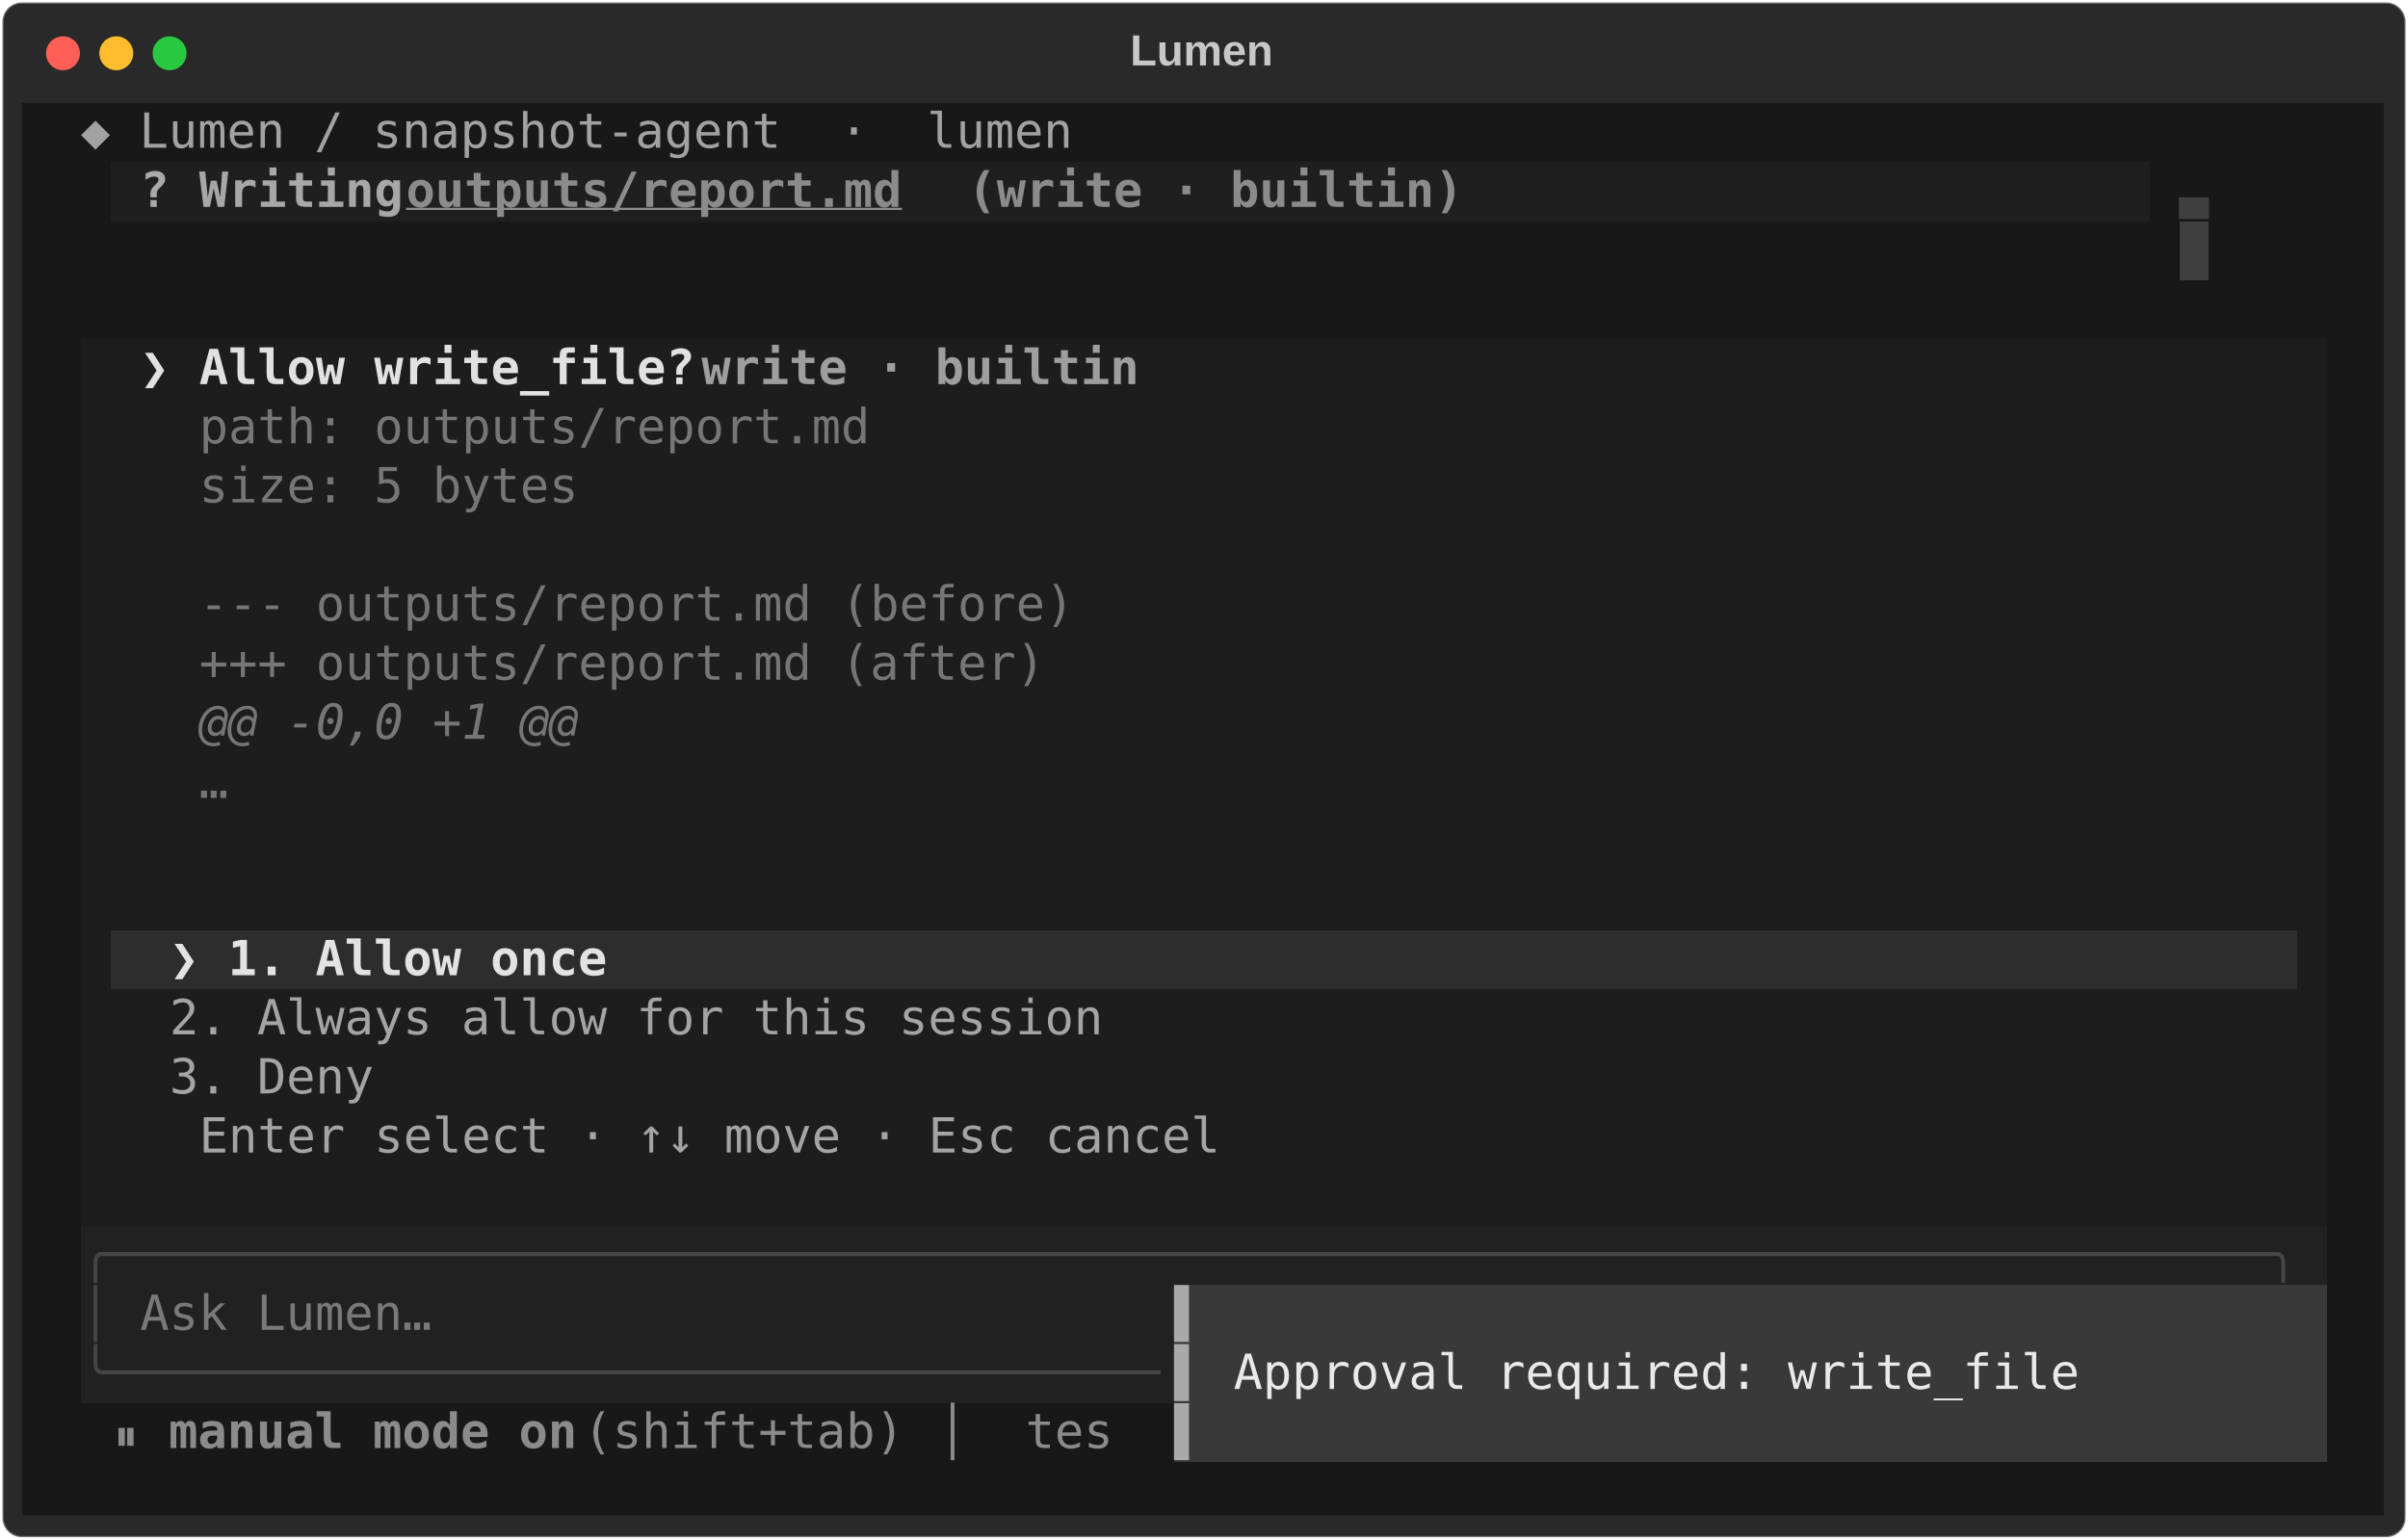
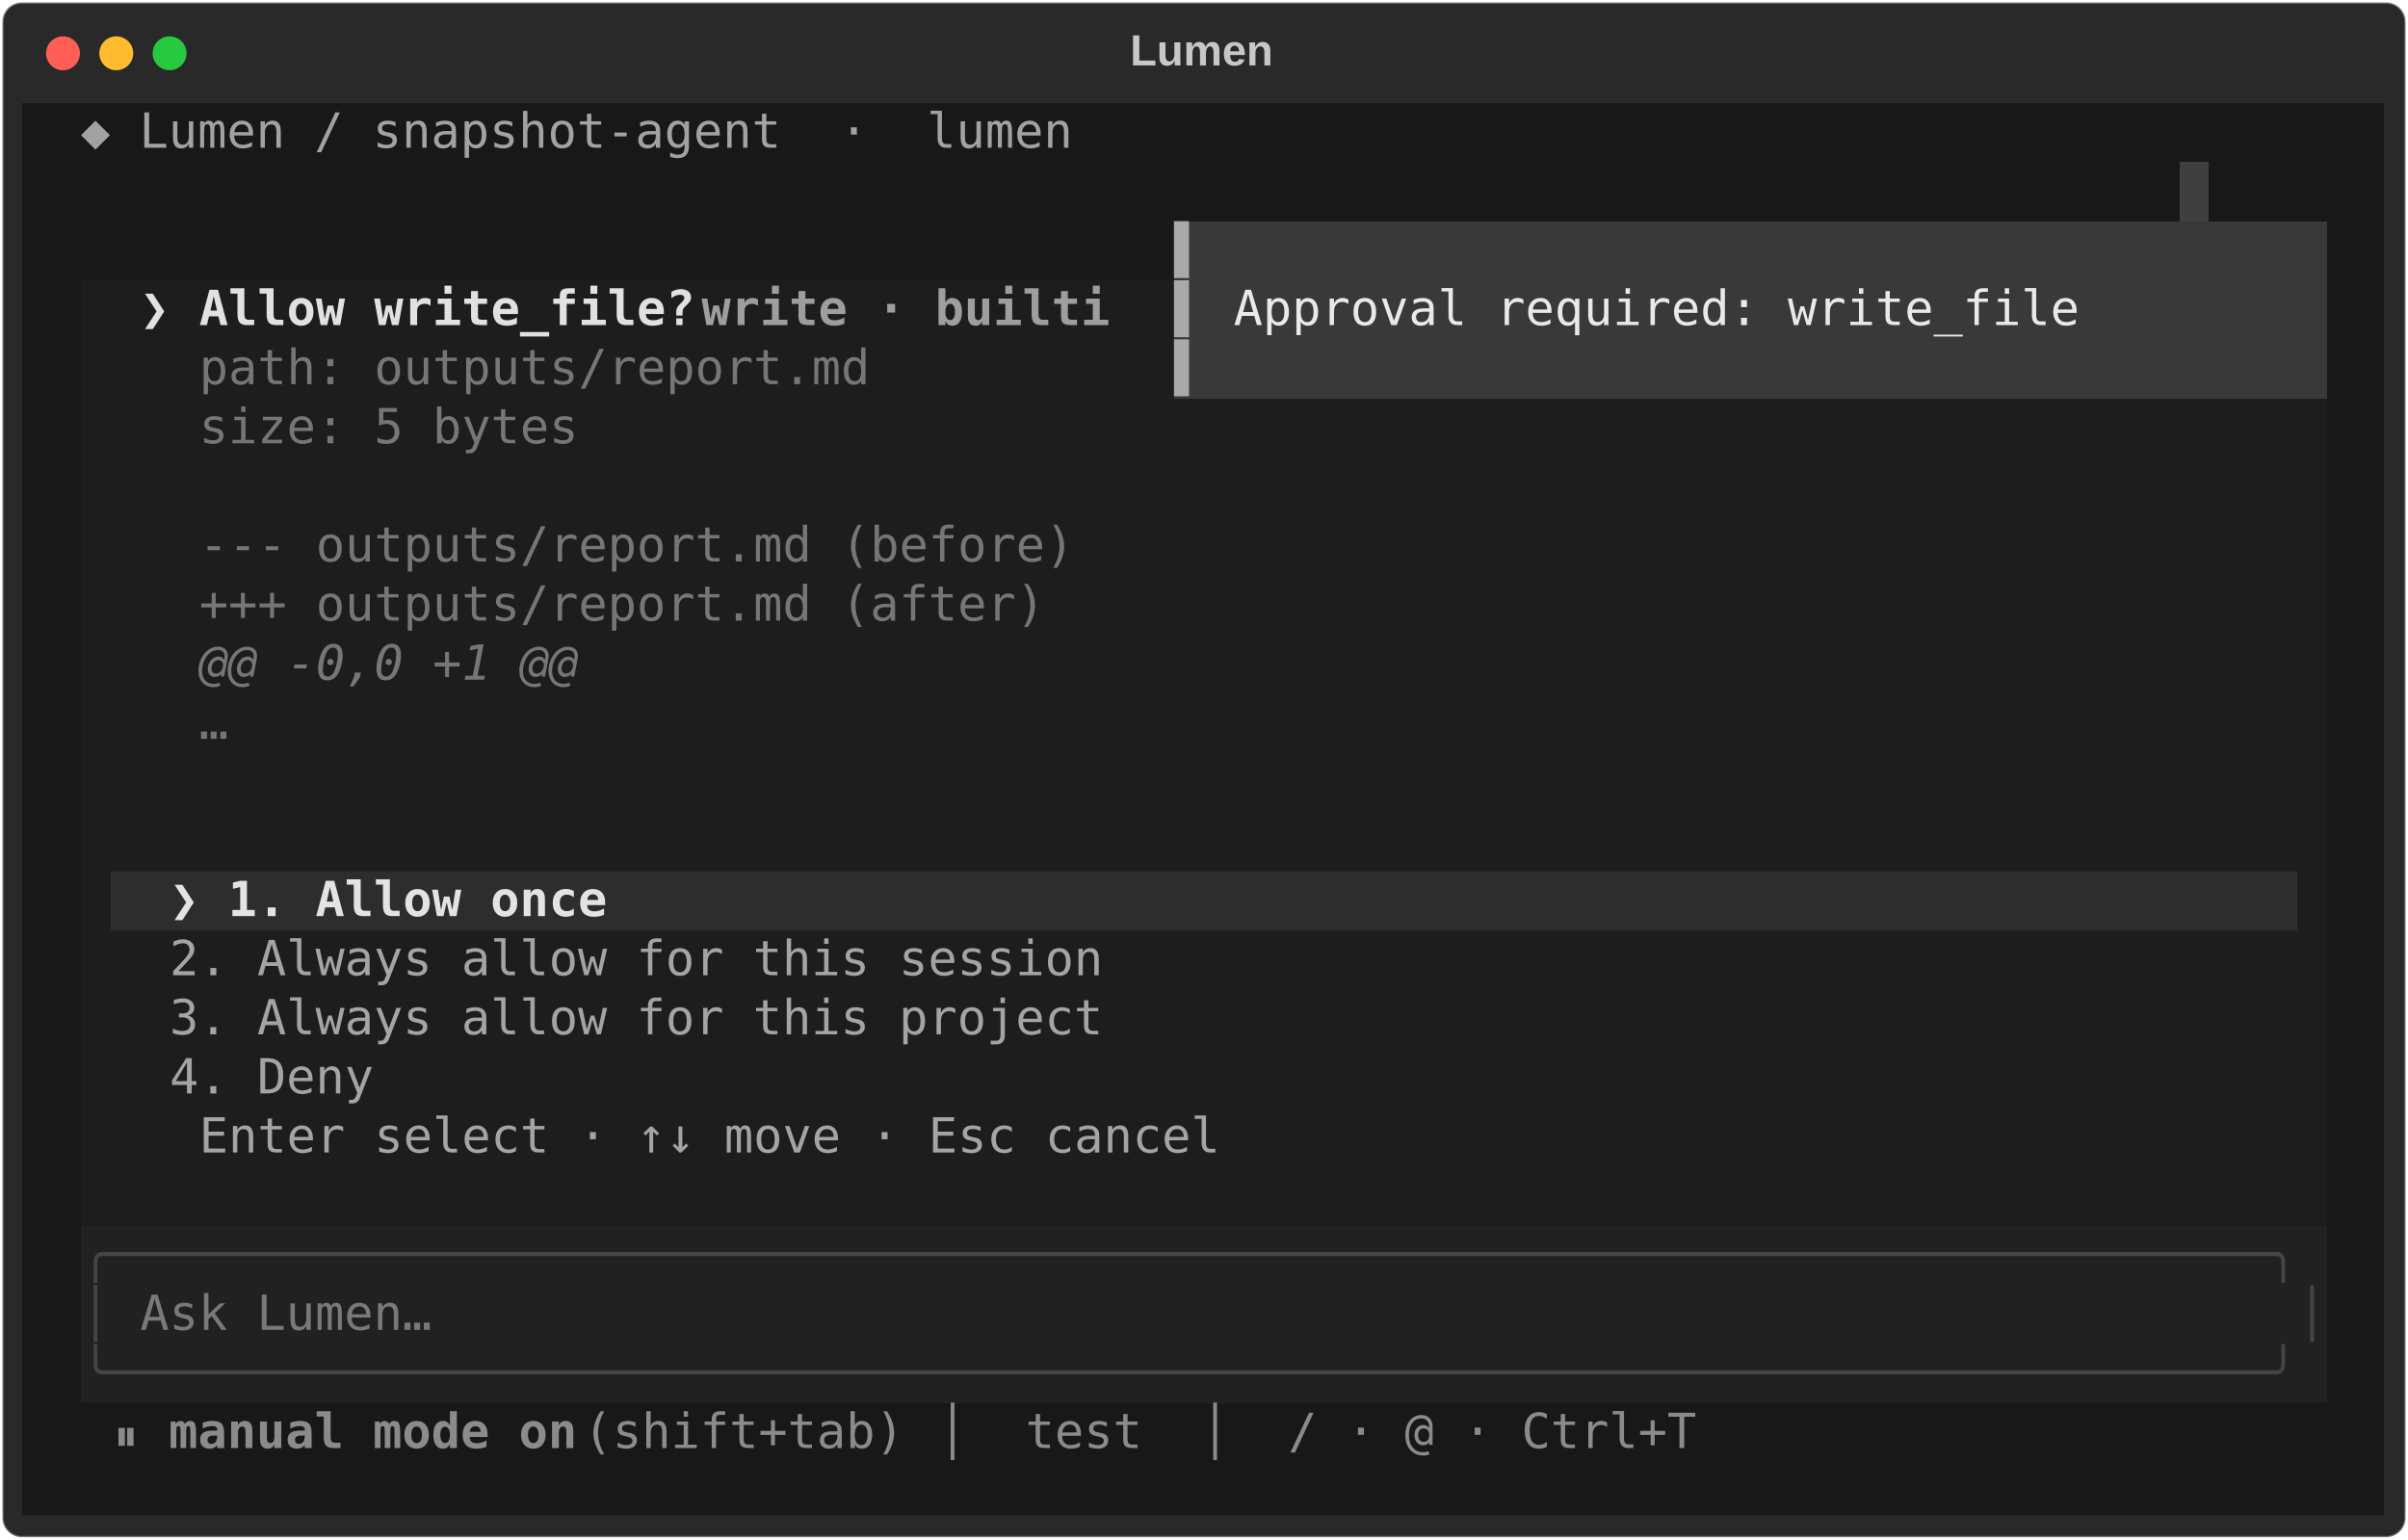
<svg xmlns="http://www.w3.org/2000/svg" class="rich-terminal" viewBox="0 0 994 635.6">
  <style>

    @font-face {
        font-family: "Fira Code";
        src: local("FiraCode-Regular"),
                url("https://cdnjs.cloudflare.com/ajax/libs/firacode/6.2.0/woff2/FiraCode-Regular.woff2") format("woff2"),
                url("https://cdnjs.cloudflare.com/ajax/libs/firacode/6.2.0/woff/FiraCode-Regular.woff") format("woff");
        font-style: normal;
        font-weight: 400;
    }
    @font-face {
        font-family: "Fira Code";
        src: local("FiraCode-Bold"),
                url("https://cdnjs.cloudflare.com/ajax/libs/firacode/6.2.0/woff2/FiraCode-Bold.woff2") format("woff2"),
                url("https://cdnjs.cloudflare.com/ajax/libs/firacode/6.2.0/woff/FiraCode-Bold.woff") format("woff");
        font-style: bold;
        font-weight: 700;
    }

    .terminal-matrix {
        font-family: Fira Code, monospace;
        font-size: 20px;
        line-height: 24.4px;
        font-variant-east-asian: full-width;
    }

    .terminal-title {
        font-size: 18px;
        font-weight: bold;
        font-family: arial;
    }

    .terminal-r1 { fill: #c5c8c6 }
.terminal-r2 { fill: #a2a2a2 }
- .terminal-r3 { fill: #a9a9a9;font-weight: bold }
- .terminal-r4 { fill: #a7a7a7;font-weight: bold }
- .terminal-r5 { fill: #8b8b8b;font-weight: bold;text-decoration: underline; }
- .terminal-r6 { fill: #8b8b8b;font-weight: bold }
- .terminal-r7 { fill: #3f3f3f }
- .terminal-r8 { fill: #181818 }
- .terminal-r9 { fill: #e1e1e1;font-weight: bold }
- .terminal-r10 { fill: #9e9e9e;font-weight: bold }
- .terminal-r11 { fill: #767676 }
- .terminal-r12 { fill: #a4a4a4 }
- .terminal-r13 { fill: #767676;font-style: italic; }
- .terminal-r14 { fill: #e3e3e3;font-weight: bold }
- .terminal-r15 { fill: #454545 }
- .terminal-r16 { fill: #797979 }
- .terminal-r17 { fill: #a9a9a9 }
- .terminal-r18 { fill: #e9e9e9 }
- .terminal-r19 { fill: #8b8b8b }
+ .terminal-r3 { fill: #181818 }
+ .terminal-r4 { fill: #a9a9a9 }
+ .terminal-r5 { fill: #e1e1e1;font-weight: bold }
+ .terminal-r6 { fill: #9e9e9e;font-weight: bold }
+ .terminal-r7 { fill: #e9e9e9 }
+ .terminal-r8 { fill: #767676 }
+ .terminal-r9 { fill: #a4a4a4 }
+ .terminal-r10 { fill: #767676;font-style: italic; }
+ .terminal-r11 { fill: #e3e3e3;font-weight: bold }
+ .terminal-r12 { fill: #454545 }
+ .terminal-r13 { fill: #797979 }
+ .terminal-r14 { fill: #8b8b8b;font-weight: bold }
+ .terminal-r15 { fill: #8b8b8b }
    </style>
  <defs>
    <clipPath id="terminal-clip-terminal">
      <rect x="0" y="0" width="975.0" height="584.6" />
    </clipPath>
    <clipPath id="terminal-line-0">
      <rect x="0" y="1.5" width="976" height="24.65" />
    </clipPath>
    <clipPath id="terminal-line-1">
      <rect x="0" y="25.9" width="976" height="24.65" />
    </clipPath>
    <clipPath id="terminal-line-2">
      <rect x="0" y="50.3" width="976" height="24.65" />
    </clipPath>
    <clipPath id="terminal-line-3">
      <rect x="0" y="74.7" width="976" height="24.65" />
    </clipPath>
    <clipPath id="terminal-line-4">
      <rect x="0" y="99.1" width="976" height="24.65" />
    </clipPath>
    <clipPath id="terminal-line-5">
      <rect x="0" y="123.5" width="976" height="24.65" />
    </clipPath>
    <clipPath id="terminal-line-6">
      <rect x="0" y="147.9" width="976" height="24.65" />
    </clipPath>
    <clipPath id="terminal-line-7">
      <rect x="0" y="172.3" width="976" height="24.65" />
    </clipPath>
    <clipPath id="terminal-line-8">
      <rect x="0" y="196.7" width="976" height="24.65" />
    </clipPath>
    <clipPath id="terminal-line-9">
      <rect x="0" y="221.1" width="976" height="24.65" />
    </clipPath>
    <clipPath id="terminal-line-10">
      <rect x="0" y="245.5" width="976" height="24.65" />
    </clipPath>
    <clipPath id="terminal-line-11">
      <rect x="0" y="269.9" width="976" height="24.65" />
    </clipPath>
    <clipPath id="terminal-line-12">
      <rect x="0" y="294.3" width="976" height="24.65" />
    </clipPath>
    <clipPath id="terminal-line-13">
      <rect x="0" y="318.7" width="976" height="24.65" />
    </clipPath>
    <clipPath id="terminal-line-14">
      <rect x="0" y="343.1" width="976" height="24.65" />
    </clipPath>
    <clipPath id="terminal-line-15">
      <rect x="0" y="367.5" width="976" height="24.65" />
    </clipPath>
    <clipPath id="terminal-line-16">
      <rect x="0" y="391.9" width="976" height="24.65" />
    </clipPath>
    <clipPath id="terminal-line-17">
      <rect x="0" y="416.3" width="976" height="24.65" />
    </clipPath>
    <clipPath id="terminal-line-18">
      <rect x="0" y="440.7" width="976" height="24.65" />
    </clipPath>
    <clipPath id="terminal-line-19">
      <rect x="0" y="465.1" width="976" height="24.65" />
    </clipPath>
    <clipPath id="terminal-line-20">
      <rect x="0" y="489.5" width="976" height="24.65" />
    </clipPath>
    <clipPath id="terminal-line-21">
      <rect x="0" y="513.9" width="976" height="24.65" />
    </clipPath>
    <clipPath id="terminal-line-22">
      <rect x="0" y="538.3" width="976" height="24.65" />
    </clipPath>
  </defs>
  <rect fill="#292929" stroke="rgba(255,255,255,0.35)" stroke-width="1" x="1" y="1" width="992" height="633.6" rx="8" />
  <text class="terminal-title" fill="#c5c8c6" text-anchor="middle" x="496" y="27">Lumen</text>
  <g transform="translate(26,22)">
    <circle cx="0" cy="0" r="7" fill="#ff5f57" />
    <circle cx="22" cy="0" r="7" fill="#febc2e" />
    <circle cx="44" cy="0" r="7" fill="#28c840" />
  </g>
  <g transform="translate(9, 41)" clip-path="url(#terminal-clip-terminal)">
    <rect fill="#181818" x="0" y="1.5" width="24.4" height="24.65" shape-rendering="crispEdges" />
    <rect fill="#181818" x="24.4" y="1.5" width="414.8" height="24.65" shape-rendering="crispEdges" />
    <rect fill="#181818" x="439.2" y="1.5" width="536.8" height="24.65" shape-rendering="crispEdges" />
-     <rect fill="#181818" x="0" y="25.9" width="36.6" height="24.65" shape-rendering="crispEdges" />
-     <rect fill="#1f1f1f" x="36.6" y="25.9" width="12.2" height="24.65" shape-rendering="crispEdges" />
-     <rect fill="#1f1f1f" x="48.8" y="25.9" width="24.4" height="24.65" shape-rendering="crispEdges" />
-     <rect fill="#1f1f1f" x="73.2" y="25.9" width="85.4" height="24.65" shape-rendering="crispEdges" />
-     <rect fill="#1f1f1f" x="158.6" y="25.9" width="231.8" height="24.65" shape-rendering="crispEdges" />
-     <rect fill="#1f1f1f" x="390.4" y="25.9" width="231.8" height="24.65" shape-rendering="crispEdges" />
-     <rect fill="#1f1f1f" x="622.2" y="25.9" width="256.2" height="24.65" shape-rendering="crispEdges" />
-     <rect fill="#181818" x="878.4" y="25.9" width="12.2" height="24.65" shape-rendering="crispEdges" />
-     <rect fill="#181818" x="890.6" y="25.9" width="12.2" height="24.65" shape-rendering="crispEdges" />
+     <rect fill="#181818" x="0" y="25.9" width="890.6" height="24.65" shape-rendering="crispEdges" />
+     <rect fill="#3f3f3f" x="890.6" y="25.9" width="12.2" height="24.65" shape-rendering="crispEdges" />
    <rect fill="#181818" x="902.8" y="25.9" width="73.2" height="24.65" shape-rendering="crispEdges" />
-     <rect fill="#181818" x="0" y="50.3" width="890.6" height="24.65" shape-rendering="crispEdges" />
-     <rect fill="#3f3f3f" x="890.6" y="50.3" width="12.2" height="24.65" shape-rendering="crispEdges" />
-     <rect fill="#181818" x="902.8" y="50.3" width="73.2" height="24.65" shape-rendering="crispEdges" />
-     <rect fill="#181818" x="0" y="74.7" width="976" height="24.65" shape-rendering="crispEdges" />
+     <rect fill="#181818" x="0" y="50.3" width="475.8" height="24.65" shape-rendering="crispEdges" />
+     <rect fill="#393939" x="475.8" y="50.3" width="12.2" height="24.65" shape-rendering="crispEdges" />
+     <rect fill="#393939" x="488" y="50.3" width="463.6" height="24.65" shape-rendering="crispEdges" />
+     <rect fill="#181818" x="951.6" y="50.3" width="24.4" height="24.65" shape-rendering="crispEdges" />
+     <rect fill="#181818" x="0" y="74.7" width="24.4" height="24.65" shape-rendering="crispEdges" />
+     <rect fill="#1d1d1d" x="24.4" y="74.7" width="24.4" height="24.65" shape-rendering="crispEdges" />
+     <rect fill="#1d1d1d" x="48.8" y="74.7" width="24.4" height="24.65" shape-rendering="crispEdges" />
+     <rect fill="#1d1d1d" x="73.2" y="74.7" width="207.4" height="24.65" shape-rendering="crispEdges" />
+     <rect fill="#1d1d1d" x="280.6" y="74.7" width="195.2" height="24.65" shape-rendering="crispEdges" />
+     <rect fill="#393939" x="475.8" y="74.7" width="12.2" height="24.65" shape-rendering="crispEdges" />
+     <rect fill="#393939" x="488" y="74.7" width="12.2" height="24.65" shape-rendering="crispEdges" />
+     <rect fill="#393939" x="500.2" y="74.7" width="353.8" height="24.65" shape-rendering="crispEdges" />
+     <rect fill="#393939" x="854" y="74.7" width="97.6" height="24.65" shape-rendering="crispEdges" />
+     <rect fill="#181818" x="951.6" y="74.7" width="24.4" height="24.65" shape-rendering="crispEdges" />
    <rect fill="#181818" x="0" y="99.1" width="24.4" height="24.65" shape-rendering="crispEdges" />
-     <rect fill="#1d1d1d" x="24.4" y="99.1" width="24.4" height="24.65" shape-rendering="crispEdges" />
-     <rect fill="#1d1d1d" x="48.8" y="99.1" width="24.4" height="24.65" shape-rendering="crispEdges" />
-     <rect fill="#1d1d1d" x="73.2" y="99.1" width="207.4" height="24.65" shape-rendering="crispEdges" />
-     <rect fill="#1d1d1d" x="280.6" y="99.1" width="207.4" height="24.65" shape-rendering="crispEdges" />
-     <rect fill="#1d1d1d" x="488" y="99.1" width="463.6" height="24.65" shape-rendering="crispEdges" />
+     <rect fill="#1d1d1d" x="24.4" y="99.1" width="48.8" height="24.65" shape-rendering="crispEdges" />
+     <rect fill="#1d1d1d" x="73.2" y="99.1" width="280.6" height="24.65" shape-rendering="crispEdges" />
+     <rect fill="#1d1d1d" x="353.8" y="99.1" width="122" height="24.65" shape-rendering="crispEdges" />
+     <rect fill="#393939" x="475.8" y="99.1" width="12.2" height="24.65" shape-rendering="crispEdges" />
+     <rect fill="#393939" x="488" y="99.1" width="463.6" height="24.65" shape-rendering="crispEdges" />
    <rect fill="#181818" x="951.6" y="99.1" width="24.4" height="24.65" shape-rendering="crispEdges" />
    <rect fill="#181818" x="0" y="123.5" width="24.4" height="24.65" shape-rendering="crispEdges" />
    <rect fill="#1d1d1d" x="24.4" y="123.5" width="48.8" height="24.65" shape-rendering="crispEdges" />
-     <rect fill="#1d1d1d" x="73.2" y="123.5" width="280.6" height="24.65" shape-rendering="crispEdges" />
-     <rect fill="#1d1d1d" x="353.8" y="123.5" width="597.8" height="24.65" shape-rendering="crispEdges" />
+     <rect fill="#1d1d1d" x="73.2" y="123.5" width="158.6" height="24.65" shape-rendering="crispEdges" />
+     <rect fill="#1d1d1d" x="231.8" y="123.5" width="719.8" height="24.65" shape-rendering="crispEdges" />
    <rect fill="#181818" x="951.6" y="123.5" width="24.4" height="24.65" shape-rendering="crispEdges" />
    <rect fill="#181818" x="0" y="147.9" width="24.4" height="24.65" shape-rendering="crispEdges" />
    <rect fill="#1d1d1d" x="24.4" y="147.9" width="48.8" height="24.65" shape-rendering="crispEdges" />
-     <rect fill="#1d1d1d" x="73.2" y="147.9" width="158.6" height="24.65" shape-rendering="crispEdges" />
-     <rect fill="#1d1d1d" x="231.8" y="147.9" width="719.8" height="24.65" shape-rendering="crispEdges" />
+     <rect fill="#1d1d1d" x="73.2" y="147.9" width="0" height="24.65" shape-rendering="crispEdges" />
+     <rect fill="#1d1d1d" x="73.2" y="147.9" width="878.4" height="24.65" shape-rendering="crispEdges" />
    <rect fill="#181818" x="951.6" y="147.9" width="24.4" height="24.65" shape-rendering="crispEdges" />
    <rect fill="#181818" x="0" y="172.3" width="24.4" height="24.65" shape-rendering="crispEdges" />
    <rect fill="#1d1d1d" x="24.4" y="172.3" width="48.8" height="24.65" shape-rendering="crispEdges" />
-     <rect fill="#1d1d1d" x="73.2" y="172.3" width="0" height="24.65" shape-rendering="crispEdges" />
-     <rect fill="#1d1d1d" x="73.2" y="172.3" width="878.4" height="24.65" shape-rendering="crispEdges" />
+     <rect fill="#1d1d1d" x="73.2" y="172.3" width="366" height="24.65" shape-rendering="crispEdges" />
+     <rect fill="#1d1d1d" x="439.2" y="172.3" width="512.4" height="24.65" shape-rendering="crispEdges" />
    <rect fill="#181818" x="951.6" y="172.3" width="24.4" height="24.65" shape-rendering="crispEdges" />
    <rect fill="#181818" x="0" y="196.7" width="24.4" height="24.65" shape-rendering="crispEdges" />
    <rect fill="#1d1d1d" x="24.4" y="196.7" width="48.8" height="24.65" shape-rendering="crispEdges" />
-     <rect fill="#1d1d1d" x="73.2" y="196.7" width="366" height="24.65" shape-rendering="crispEdges" />
-     <rect fill="#1d1d1d" x="439.2" y="196.7" width="512.4" height="24.65" shape-rendering="crispEdges" />
+     <rect fill="#1d1d1d" x="73.2" y="196.7" width="353.8" height="24.65" shape-rendering="crispEdges" />
+     <rect fill="#1d1d1d" x="427" y="196.7" width="524.6" height="24.65" shape-rendering="crispEdges" />
    <rect fill="#181818" x="951.6" y="196.7" width="24.4" height="24.65" shape-rendering="crispEdges" />
    <rect fill="#181818" x="0" y="221.1" width="24.4" height="24.65" shape-rendering="crispEdges" />
    <rect fill="#1d1d1d" x="24.4" y="221.1" width="48.8" height="24.65" shape-rendering="crispEdges" />
-     <rect fill="#1d1d1d" x="73.2" y="221.1" width="353.8" height="24.65" shape-rendering="crispEdges" />
-     <rect fill="#1d1d1d" x="427" y="221.1" width="524.6" height="24.65" shape-rendering="crispEdges" />
+     <rect fill="#1d1d1d" x="73.2" y="221.1" width="158.6" height="24.65" shape-rendering="crispEdges" />
+     <rect fill="#1d1d1d" x="231.8" y="221.1" width="719.8" height="24.65" shape-rendering="crispEdges" />
    <rect fill="#181818" x="951.6" y="221.1" width="24.4" height="24.65" shape-rendering="crispEdges" />
    <rect fill="#181818" x="0" y="245.5" width="24.4" height="24.65" shape-rendering="crispEdges" />
    <rect fill="#1d1d1d" x="24.4" y="245.5" width="48.8" height="24.65" shape-rendering="crispEdges" />
-     <rect fill="#1d1d1d" x="73.2" y="245.5" width="158.6" height="24.65" shape-rendering="crispEdges" />
-     <rect fill="#1d1d1d" x="231.8" y="245.5" width="719.8" height="24.65" shape-rendering="crispEdges" />
+     <rect fill="#1d1d1d" x="73.2" y="245.5" width="12.2" height="24.65" shape-rendering="crispEdges" />
+     <rect fill="#1d1d1d" x="85.4" y="245.5" width="866.2" height="24.65" shape-rendering="crispEdges" />
    <rect fill="#181818" x="951.6" y="245.5" width="24.4" height="24.65" shape-rendering="crispEdges" />
    <rect fill="#181818" x="0" y="269.9" width="24.4" height="24.65" shape-rendering="crispEdges" />
    <rect fill="#1d1d1d" x="24.4" y="269.9" width="48.8" height="24.65" shape-rendering="crispEdges" />
-     <rect fill="#1d1d1d" x="73.2" y="269.9" width="12.2" height="24.65" shape-rendering="crispEdges" />
-     <rect fill="#1d1d1d" x="85.4" y="269.9" width="866.2" height="24.65" shape-rendering="crispEdges" />
+     <rect fill="#1d1d1d" x="73.2" y="269.9" width="0" height="24.65" shape-rendering="crispEdges" />
+     <rect fill="#1d1d1d" x="73.2" y="269.9" width="878.4" height="24.65" shape-rendering="crispEdges" />
    <rect fill="#181818" x="951.6" y="269.9" width="24.4" height="24.65" shape-rendering="crispEdges" />
    <rect fill="#181818" x="0" y="294.3" width="24.4" height="24.65" shape-rendering="crispEdges" />
-     <rect fill="#1d1d1d" x="24.4" y="294.3" width="48.8" height="24.65" shape-rendering="crispEdges" />
-     <rect fill="#1d1d1d" x="73.2" y="294.3" width="0" height="24.65" shape-rendering="crispEdges" />
-     <rect fill="#1d1d1d" x="73.2" y="294.3" width="878.4" height="24.65" shape-rendering="crispEdges" />
+     <rect fill="#1d1d1d" x="24.4" y="294.3" width="927.2" height="24.65" shape-rendering="crispEdges" />
    <rect fill="#181818" x="951.6" y="294.3" width="24.4" height="24.65" shape-rendering="crispEdges" />
    <rect fill="#181818" x="0" y="318.7" width="24.4" height="24.65" shape-rendering="crispEdges" />
-     <rect fill="#1d1d1d" x="24.4" y="318.7" width="927.2" height="24.65" shape-rendering="crispEdges" />
+     <rect fill="#1d1d1d" x="24.4" y="318.7" width="12.2" height="24.65" shape-rendering="crispEdges" />
+     <rect fill="#2d2d2d" x="36.6" y="318.7" width="24.4" height="24.65" shape-rendering="crispEdges" />
+     <rect fill="#2d2d2d" x="61" y="318.7" width="183" height="24.65" shape-rendering="crispEdges" />
+     <rect fill="#2d2d2d" x="244" y="318.7" width="695.4" height="24.65" shape-rendering="crispEdges" />
+     <rect fill="#1d1d1d" x="939.4" y="318.7" width="12.2" height="24.65" shape-rendering="crispEdges" />
    <rect fill="#181818" x="951.6" y="318.7" width="24.4" height="24.65" shape-rendering="crispEdges" />
    <rect fill="#181818" x="0" y="343.1" width="24.4" height="24.65" shape-rendering="crispEdges" />
-     <rect fill="#1d1d1d" x="24.4" y="343.1" width="12.2" height="24.65" shape-rendering="crispEdges" />
-     <rect fill="#2d2d2d" x="36.6" y="343.1" width="24.4" height="24.65" shape-rendering="crispEdges" />
-     <rect fill="#2d2d2d" x="61" y="343.1" width="183" height="24.65" shape-rendering="crispEdges" />
-     <rect fill="#2d2d2d" x="244" y="343.1" width="695.4" height="24.65" shape-rendering="crispEdges" />
-     <rect fill="#1d1d1d" x="939.4" y="343.1" width="12.2" height="24.65" shape-rendering="crispEdges" />
+     <rect fill="#1d1d1d" x="24.4" y="343.1" width="36.6" height="24.65" shape-rendering="crispEdges" />
+     <rect fill="#1d1d1d" x="61" y="343.1" width="414.8" height="24.65" shape-rendering="crispEdges" />
+     <rect fill="#1d1d1d" x="475.8" y="343.1" width="475.8" height="24.65" shape-rendering="crispEdges" />
    <rect fill="#181818" x="951.6" y="343.1" width="24.4" height="24.65" shape-rendering="crispEdges" />
    <rect fill="#181818" x="0" y="367.5" width="24.4" height="24.65" shape-rendering="crispEdges" />
    <rect fill="#1d1d1d" x="24.4" y="367.5" width="36.6" height="24.65" shape-rendering="crispEdges" />
    <rect fill="#1d1d1d" x="61" y="367.5" width="414.8" height="24.65" shape-rendering="crispEdges" />
    <rect fill="#1d1d1d" x="475.8" y="367.5" width="475.8" height="24.65" shape-rendering="crispEdges" />
    <rect fill="#181818" x="951.6" y="367.5" width="24.4" height="24.65" shape-rendering="crispEdges" />
    <rect fill="#181818" x="0" y="391.9" width="24.4" height="24.65" shape-rendering="crispEdges" />
    <rect fill="#1d1d1d" x="24.4" y="391.9" width="36.6" height="24.65" shape-rendering="crispEdges" />
    <rect fill="#1d1d1d" x="61" y="391.9" width="109.8" height="24.65" shape-rendering="crispEdges" />
    <rect fill="#1d1d1d" x="170.8" y="391.9" width="780.8" height="24.65" shape-rendering="crispEdges" />
    <rect fill="#181818" x="951.6" y="391.9" width="24.4" height="24.65" shape-rendering="crispEdges" />
    <rect fill="#181818" x="0" y="416.3" width="24.4" height="24.65" shape-rendering="crispEdges" />
    <rect fill="#1d1d1d" x="24.4" y="416.3" width="48.8" height="24.65" shape-rendering="crispEdges" />
    <rect fill="#1d1d1d" x="73.2" y="416.3" width="427" height="24.65" shape-rendering="crispEdges" />
    <rect fill="#1d1d1d" x="500.2" y="416.3" width="451.4" height="24.65" shape-rendering="crispEdges" />
    <rect fill="#181818" x="951.6" y="416.3" width="24.4" height="24.65" shape-rendering="crispEdges" />
    <rect fill="#181818" x="0" y="440.7" width="24.4" height="24.65" shape-rendering="crispEdges" />
    <rect fill="#1d1d1d" x="24.4" y="440.7" width="927.2" height="24.65" shape-rendering="crispEdges" />
    <rect fill="#181818" x="951.6" y="440.7" width="24.4" height="24.65" shape-rendering="crispEdges" />
    <rect fill="#181818" x="0" y="465.1" width="24.4" height="24.65" shape-rendering="crispEdges" />
    <rect fill="#212121" x="24.4" y="465.1" width="927.2" height="24.65" shape-rendering="crispEdges" />
    <rect fill="#181818" x="951.6" y="465.1" width="24.4" height="24.65" shape-rendering="crispEdges" />
    <rect fill="#181818" x="0" y="489.5" width="24.4" height="24.65" shape-rendering="crispEdges" />
    <rect fill="#212121" x="24.4" y="489.5" width="12.2" height="24.65" shape-rendering="crispEdges" />
    <rect fill="#212121" x="36.6" y="489.5" width="12.2" height="24.65" shape-rendering="crispEdges" />
    <rect fill="#212121" x="48.8" y="489.5" width="122" height="24.65" shape-rendering="crispEdges" />
-     <rect fill="#212121" x="170.8" y="489.5" width="305" height="24.65" shape-rendering="crispEdges" />
-     <rect fill="#393939" x="475.8" y="489.5" width="12.2" height="24.65" shape-rendering="crispEdges" />
-     <rect fill="#393939" x="488" y="489.5" width="463.6" height="24.65" shape-rendering="crispEdges" />
+     <rect fill="#212121" x="170.8" y="489.5" width="768.6" height="24.65" shape-rendering="crispEdges" />
+     <rect fill="#212121" x="939.4" y="489.5" width="12.2" height="24.65" shape-rendering="crispEdges" />
    <rect fill="#181818" x="951.6" y="489.5" width="24.4" height="24.65" shape-rendering="crispEdges" />
    <rect fill="#181818" x="0" y="513.9" width="24.4" height="24.65" shape-rendering="crispEdges" />
-     <rect fill="#212121" x="24.4" y="513.9" width="451.4" height="24.65" shape-rendering="crispEdges" />
-     <rect fill="#393939" x="475.8" y="513.9" width="12.2" height="24.65" shape-rendering="crispEdges" />
-     <rect fill="#393939" x="488" y="513.9" width="12.2" height="24.65" shape-rendering="crispEdges" />
-     <rect fill="#393939" x="500.2" y="513.9" width="353.8" height="24.65" shape-rendering="crispEdges" />
-     <rect fill="#393939" x="854" y="513.9" width="97.6" height="24.65" shape-rendering="crispEdges" />
+     <rect fill="#212121" x="24.4" y="513.9" width="927.2" height="24.65" shape-rendering="crispEdges" />
    <rect fill="#181818" x="951.6" y="513.9" width="24.4" height="24.65" shape-rendering="crispEdges" />
    <rect fill="#181818" x="0" y="538.3" width="36.6" height="24.65" shape-rendering="crispEdges" />
    <rect fill="#181818" x="36.6" y="538.3" width="195.2" height="24.65" shape-rendering="crispEdges" />
    <rect fill="#181818" x="231.8" y="538.3" width="146.4" height="24.65" shape-rendering="crispEdges" />
-     <rect fill="#181818" x="378.2" y="538.3" width="97.6" height="24.65" shape-rendering="crispEdges" />
-     <rect fill="#393939" x="475.8" y="538.3" width="12.2" height="24.65" shape-rendering="crispEdges" />
-     <rect fill="#393939" x="488" y="538.3" width="463.6" height="24.65" shape-rendering="crispEdges" />
-     <rect fill="#181818" x="951.6" y="538.3" width="24.4" height="24.65" shape-rendering="crispEdges" />
+     <rect fill="#181818" x="378.2" y="538.3" width="341.6" height="24.65" shape-rendering="crispEdges" />
+     <rect fill="#181818" x="719.8" y="538.3" width="256.2" height="24.65" shape-rendering="crispEdges" />
    <rect fill="#181818" x="0" y="562.7" width="976" height="24.65" shape-rendering="crispEdges" />
    <g class="terminal-matrix">
      <text class="terminal-r2" x="24.4" y="20" textLength="414.8" clip-path="url(#terminal-line-0)">◆ Lumen / snapshot-agent  ·  lumen</text>
      <text class="terminal-r1" x="976" y="20" textLength="12.2" clip-path="url(#terminal-line-0)">
</text>
-       <text class="terminal-r3" x="48.8" y="44.4" textLength="24.4" clip-path="url(#terminal-line-1)">? </text>
-       <text class="terminal-r4" x="73.2" y="44.4" textLength="85.4" clip-path="url(#terminal-line-1)">Writing</text>
-       <text class="terminal-r5" x="158.6" y="44.4" textLength="231.8" clip-path="url(#terminal-line-1)">  outputs/report.md</text>
-       <text class="terminal-r6" x="390.4" y="44.4" textLength="231.8" clip-path="url(#terminal-line-1)">  (write · builtin)</text>
-       <text class="terminal-r7" x="890.6" y="44.4" textLength="12.2" clip-path="url(#terminal-line-1)">▃</text>
      <text class="terminal-r1" x="976" y="44.4" textLength="12.2" clip-path="url(#terminal-line-1)">
</text>
+       <text class="terminal-r4" x="475.8" y="68.8" textLength="12.2" clip-path="url(#terminal-line-2)">▌</text>
      <text class="terminal-r1" x="976" y="68.8" textLength="12.2" clip-path="url(#terminal-line-2)">
</text>
+       <text class="terminal-r5" x="48.8" y="93.2" textLength="24.4" clip-path="url(#terminal-line-3)">❯ </text>
+       <text class="terminal-r5" x="73.2" y="93.2" textLength="207.4" clip-path="url(#terminal-line-3)">Allow write_file?</text>
+       <text class="terminal-r6" x="280.6" y="93.2" textLength="195.2" clip-path="url(#terminal-line-3)">  write · builti</text>
+       <text class="terminal-r4" x="475.8" y="93.2" textLength="12.2" clip-path="url(#terminal-line-3)">▌</text>
+       <text class="terminal-r7" x="500.2" y="93.2" textLength="353.8" clip-path="url(#terminal-line-3)">Approval required: write_file</text>
      <text class="terminal-r1" x="976" y="93.2" textLength="12.2" clip-path="url(#terminal-line-3)">
</text>
-       <text class="terminal-r9" x="48.8" y="117.6" textLength="24.4" clip-path="url(#terminal-line-4)">❯ </text>
-       <text class="terminal-r9" x="73.2" y="117.6" textLength="207.4" clip-path="url(#terminal-line-4)">Allow write_file?</text>
-       <text class="terminal-r10" x="280.6" y="117.6" textLength="207.4" clip-path="url(#terminal-line-4)">  write · builtin</text>
+       <text class="terminal-r8" x="73.2" y="117.6" textLength="280.6" clip-path="url(#terminal-line-4)">path: outputs/report.md</text>
+       <text class="terminal-r4" x="475.8" y="117.6" textLength="12.2" clip-path="url(#terminal-line-4)">▌</text>
      <text class="terminal-r1" x="976" y="117.6" textLength="12.2" clip-path="url(#terminal-line-4)">
</text>
-       <text class="terminal-r11" x="73.2" y="142" textLength="280.6" clip-path="url(#terminal-line-5)">path: outputs/report.md</text>
+       <text class="terminal-r8" x="73.2" y="142" textLength="158.6" clip-path="url(#terminal-line-5)">size: 5 bytes</text>
      <text class="terminal-r1" x="976" y="142" textLength="12.2" clip-path="url(#terminal-line-5)">
</text>
-       <text class="terminal-r11" x="73.2" y="166.4" textLength="158.6" clip-path="url(#terminal-line-6)">size: 5 bytes</text>
      <text class="terminal-r1" x="976" y="166.4" textLength="12.2" clip-path="url(#terminal-line-6)">
</text>
+       <text class="terminal-r8" x="73.2" y="190.8" textLength="366" clip-path="url(#terminal-line-7)">--- outputs/report.md (before)</text>
      <text class="terminal-r1" x="976" y="190.8" textLength="12.2" clip-path="url(#terminal-line-7)">
</text>
-       <text class="terminal-r11" x="73.2" y="215.2" textLength="366" clip-path="url(#terminal-line-8)">--- outputs/report.md (before)</text>
+       <text class="terminal-r8" x="73.2" y="215.2" textLength="353.8" clip-path="url(#terminal-line-8)">+++ outputs/report.md (after)</text>
      <text class="terminal-r1" x="976" y="215.2" textLength="12.2" clip-path="url(#terminal-line-8)">
</text>
-       <text class="terminal-r11" x="73.2" y="239.6" textLength="353.8" clip-path="url(#terminal-line-9)">+++ outputs/report.md (after)</text>
+       <text class="terminal-r10" x="73.2" y="239.6" textLength="158.6" clip-path="url(#terminal-line-9)">@@ -0,0 +1 @@</text>
      <text class="terminal-r1" x="976" y="239.6" textLength="12.2" clip-path="url(#terminal-line-9)">
</text>
-       <text class="terminal-r13" x="73.2" y="264" textLength="158.6" clip-path="url(#terminal-line-10)">@@ -0,0 +1 @@</text>
+       <text class="terminal-r8" x="73.2" y="264" textLength="12.2" clip-path="url(#terminal-line-10)">…</text>
      <text class="terminal-r1" x="976" y="264" textLength="12.2" clip-path="url(#terminal-line-10)">
</text>
-       <text class="terminal-r11" x="73.2" y="288.4" textLength="12.2" clip-path="url(#terminal-line-11)">…</text>
      <text class="terminal-r1" x="976" y="288.4" textLength="12.2" clip-path="url(#terminal-line-11)">
</text>
      <text class="terminal-r1" x="976" y="312.8" textLength="12.2" clip-path="url(#terminal-line-12)">
</text>
+       <text class="terminal-r11" x="61" y="337.2" textLength="183" clip-path="url(#terminal-line-13)">❯ 1. Allow once</text>
      <text class="terminal-r1" x="976" y="337.2" textLength="12.2" clip-path="url(#terminal-line-13)">
</text>
-       <text class="terminal-r14" x="61" y="361.6" textLength="183" clip-path="url(#terminal-line-14)">❯ 1. Allow once</text>
+       <text class="terminal-r9" x="61" y="361.6" textLength="414.8" clip-path="url(#terminal-line-14)">  2. Always allow for this session</text>
      <text class="terminal-r1" x="976" y="361.6" textLength="12.2" clip-path="url(#terminal-line-14)">
</text>
-       <text class="terminal-r12" x="61" y="386" textLength="414.8" clip-path="url(#terminal-line-15)">  2. Always allow for this session</text>
+       <text class="terminal-r9" x="61" y="386" textLength="414.8" clip-path="url(#terminal-line-15)">  3. Always allow for this project</text>
      <text class="terminal-r1" x="976" y="386" textLength="12.2" clip-path="url(#terminal-line-15)">
</text>
-       <text class="terminal-r12" x="61" y="410.4" textLength="109.8" clip-path="url(#terminal-line-16)">  3. Deny</text>
+       <text class="terminal-r9" x="61" y="410.4" textLength="109.8" clip-path="url(#terminal-line-16)">  4. Deny</text>
      <text class="terminal-r1" x="976" y="410.4" textLength="12.2" clip-path="url(#terminal-line-16)">
</text>
-       <text class="terminal-r12" x="73.2" y="434.8" textLength="427" clip-path="url(#terminal-line-17)">Enter select · ↑↓ move · Esc cancel</text>
+       <text class="terminal-r9" x="73.2" y="434.8" textLength="427" clip-path="url(#terminal-line-17)">Enter select · ↑↓ move · Esc cancel</text>
      <text class="terminal-r1" x="976" y="434.8" textLength="12.2" clip-path="url(#terminal-line-17)">
</text>
      <text class="terminal-r1" x="976" y="459.2" textLength="12.2" clip-path="url(#terminal-line-18)">
</text>
-       <text class="terminal-r15" x="24.4" y="483.6" textLength="927.2" clip-path="url(#terminal-line-19)">╭──────────────────────────────────────────────────────────────────────────╮</text>
+       <text class="terminal-r12" x="24.4" y="483.6" textLength="927.2" clip-path="url(#terminal-line-19)">╭──────────────────────────────────────────────────────────────────────────╮</text>
      <text class="terminal-r1" x="976" y="483.6" textLength="12.2" clip-path="url(#terminal-line-19)">
</text>
-       <text class="terminal-r15" x="24.4" y="508" textLength="12.2" clip-path="url(#terminal-line-20)">│</text>
-       <text class="terminal-r16" x="48.8" y="508" textLength="122" clip-path="url(#terminal-line-20)">Ask Lumen…</text>
-       <text class="terminal-r17" x="475.8" y="508" textLength="12.2" clip-path="url(#terminal-line-20)">▌</text>
+       <text class="terminal-r12" x="24.4" y="508" textLength="12.2" clip-path="url(#terminal-line-20)">│</text>
+       <text class="terminal-r13" x="48.8" y="508" textLength="122" clip-path="url(#terminal-line-20)">Ask Lumen…</text>
+       <text class="terminal-r12" x="939.4" y="508" textLength="12.2" clip-path="url(#terminal-line-20)">│</text>
      <text class="terminal-r1" x="976" y="508" textLength="12.2" clip-path="url(#terminal-line-20)">
</text>
-       <text class="terminal-r15" x="24.4" y="532.4" textLength="451.4" clip-path="url(#terminal-line-21)">╰────────────────────────────────────</text>
-       <text class="terminal-r17" x="475.8" y="532.4" textLength="12.2" clip-path="url(#terminal-line-21)">▌</text>
-       <text class="terminal-r18" x="500.2" y="532.4" textLength="353.8" clip-path="url(#terminal-line-21)">Approval required: write_file</text>
+       <text class="terminal-r12" x="24.4" y="532.4" textLength="927.2" clip-path="url(#terminal-line-21)">╰──────────────────────────────────────────────────────────────────────────╯</text>
      <text class="terminal-r1" x="976" y="532.4" textLength="12.2" clip-path="url(#terminal-line-21)">
</text>
-       <text class="terminal-r6" x="36.6" y="556.8" textLength="195.2" clip-path="url(#terminal-line-22)">⏸ manual mode on</text>
-       <text class="terminal-r19" x="231.8" y="556.8" textLength="146.4" clip-path="url(#terminal-line-22)"> (shift+tab)</text>
-       <text class="terminal-r19" x="378.2" y="556.8" textLength="97.6" clip-path="url(#terminal-line-22)">  │  tes</text>
-       <text class="terminal-r17" x="475.8" y="556.8" textLength="12.2" clip-path="url(#terminal-line-22)">▌</text>
+       <text class="terminal-r14" x="36.6" y="556.8" textLength="195.2" clip-path="url(#terminal-line-22)">⏸ manual mode on</text>
+       <text class="terminal-r15" x="231.8" y="556.8" textLength="146.4" clip-path="url(#terminal-line-22)"> (shift+tab)</text>
+       <text class="terminal-r15" x="378.2" y="556.8" textLength="341.6" clip-path="url(#terminal-line-22)">  │  test  │  / · @ · Ctrl+T</text>
      <text class="terminal-r1" x="976" y="556.8" textLength="12.2" clip-path="url(#terminal-line-22)">
</text>
    </g>
  </g>
</svg>
